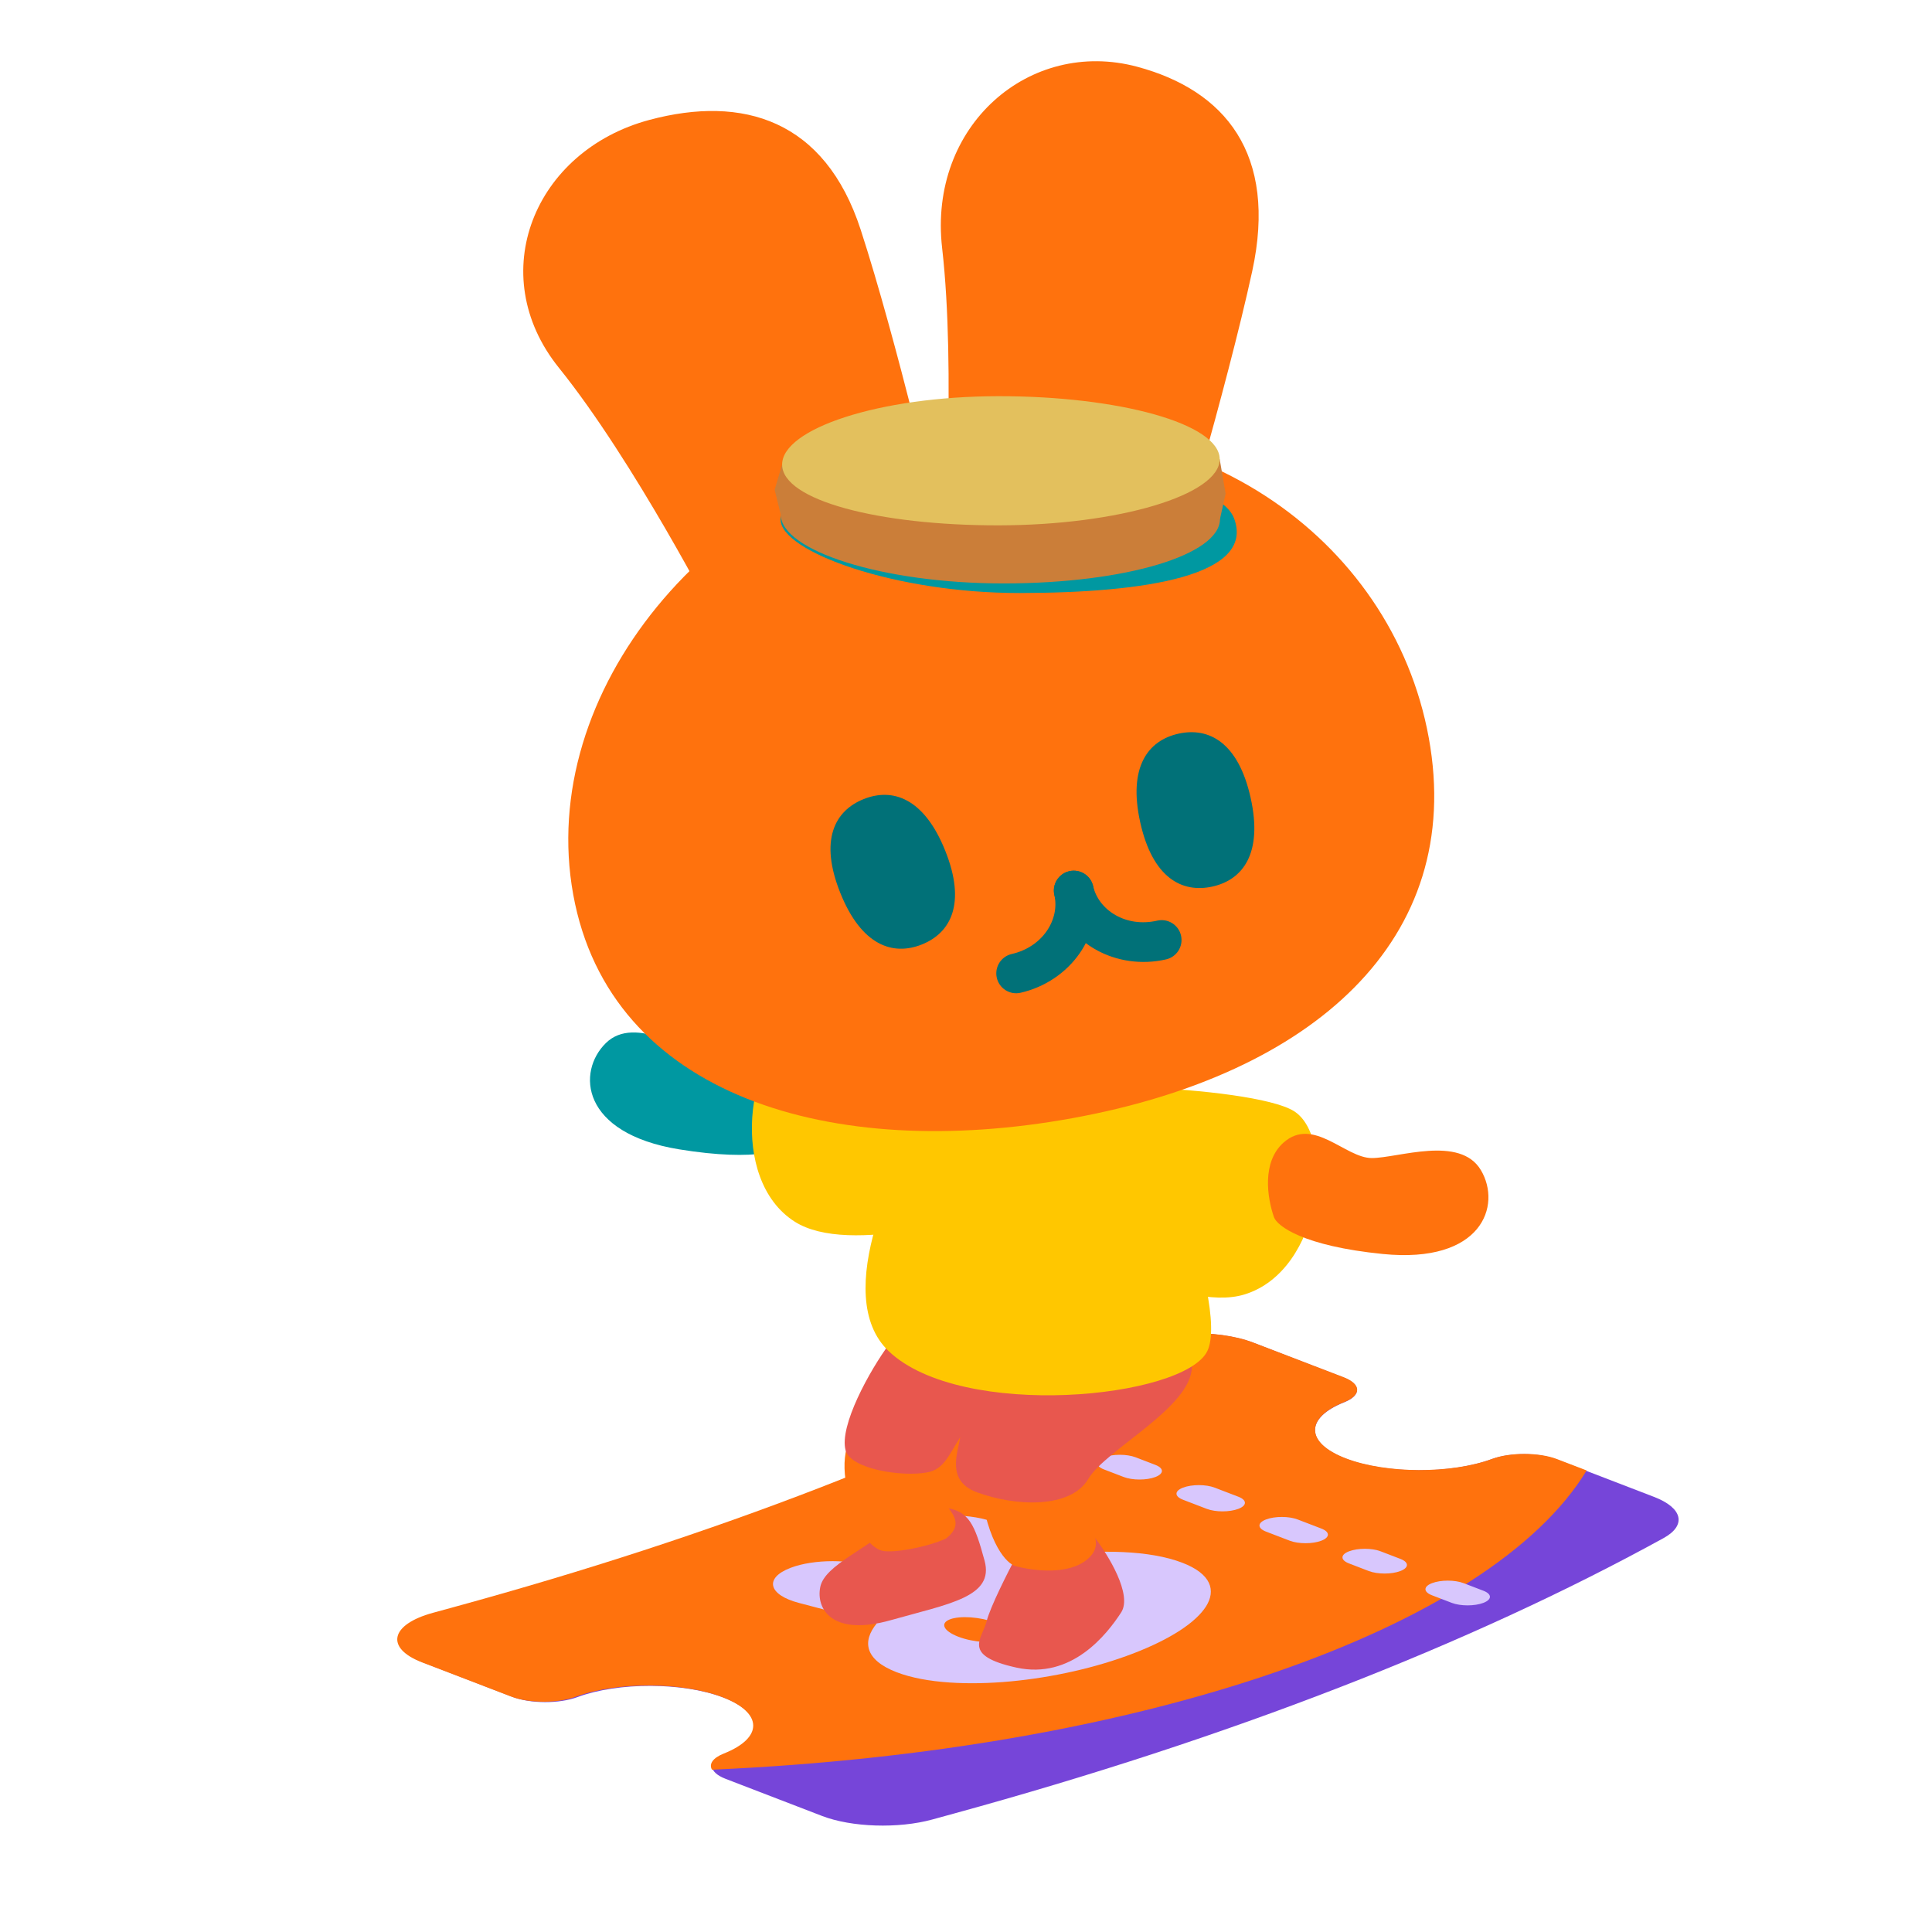
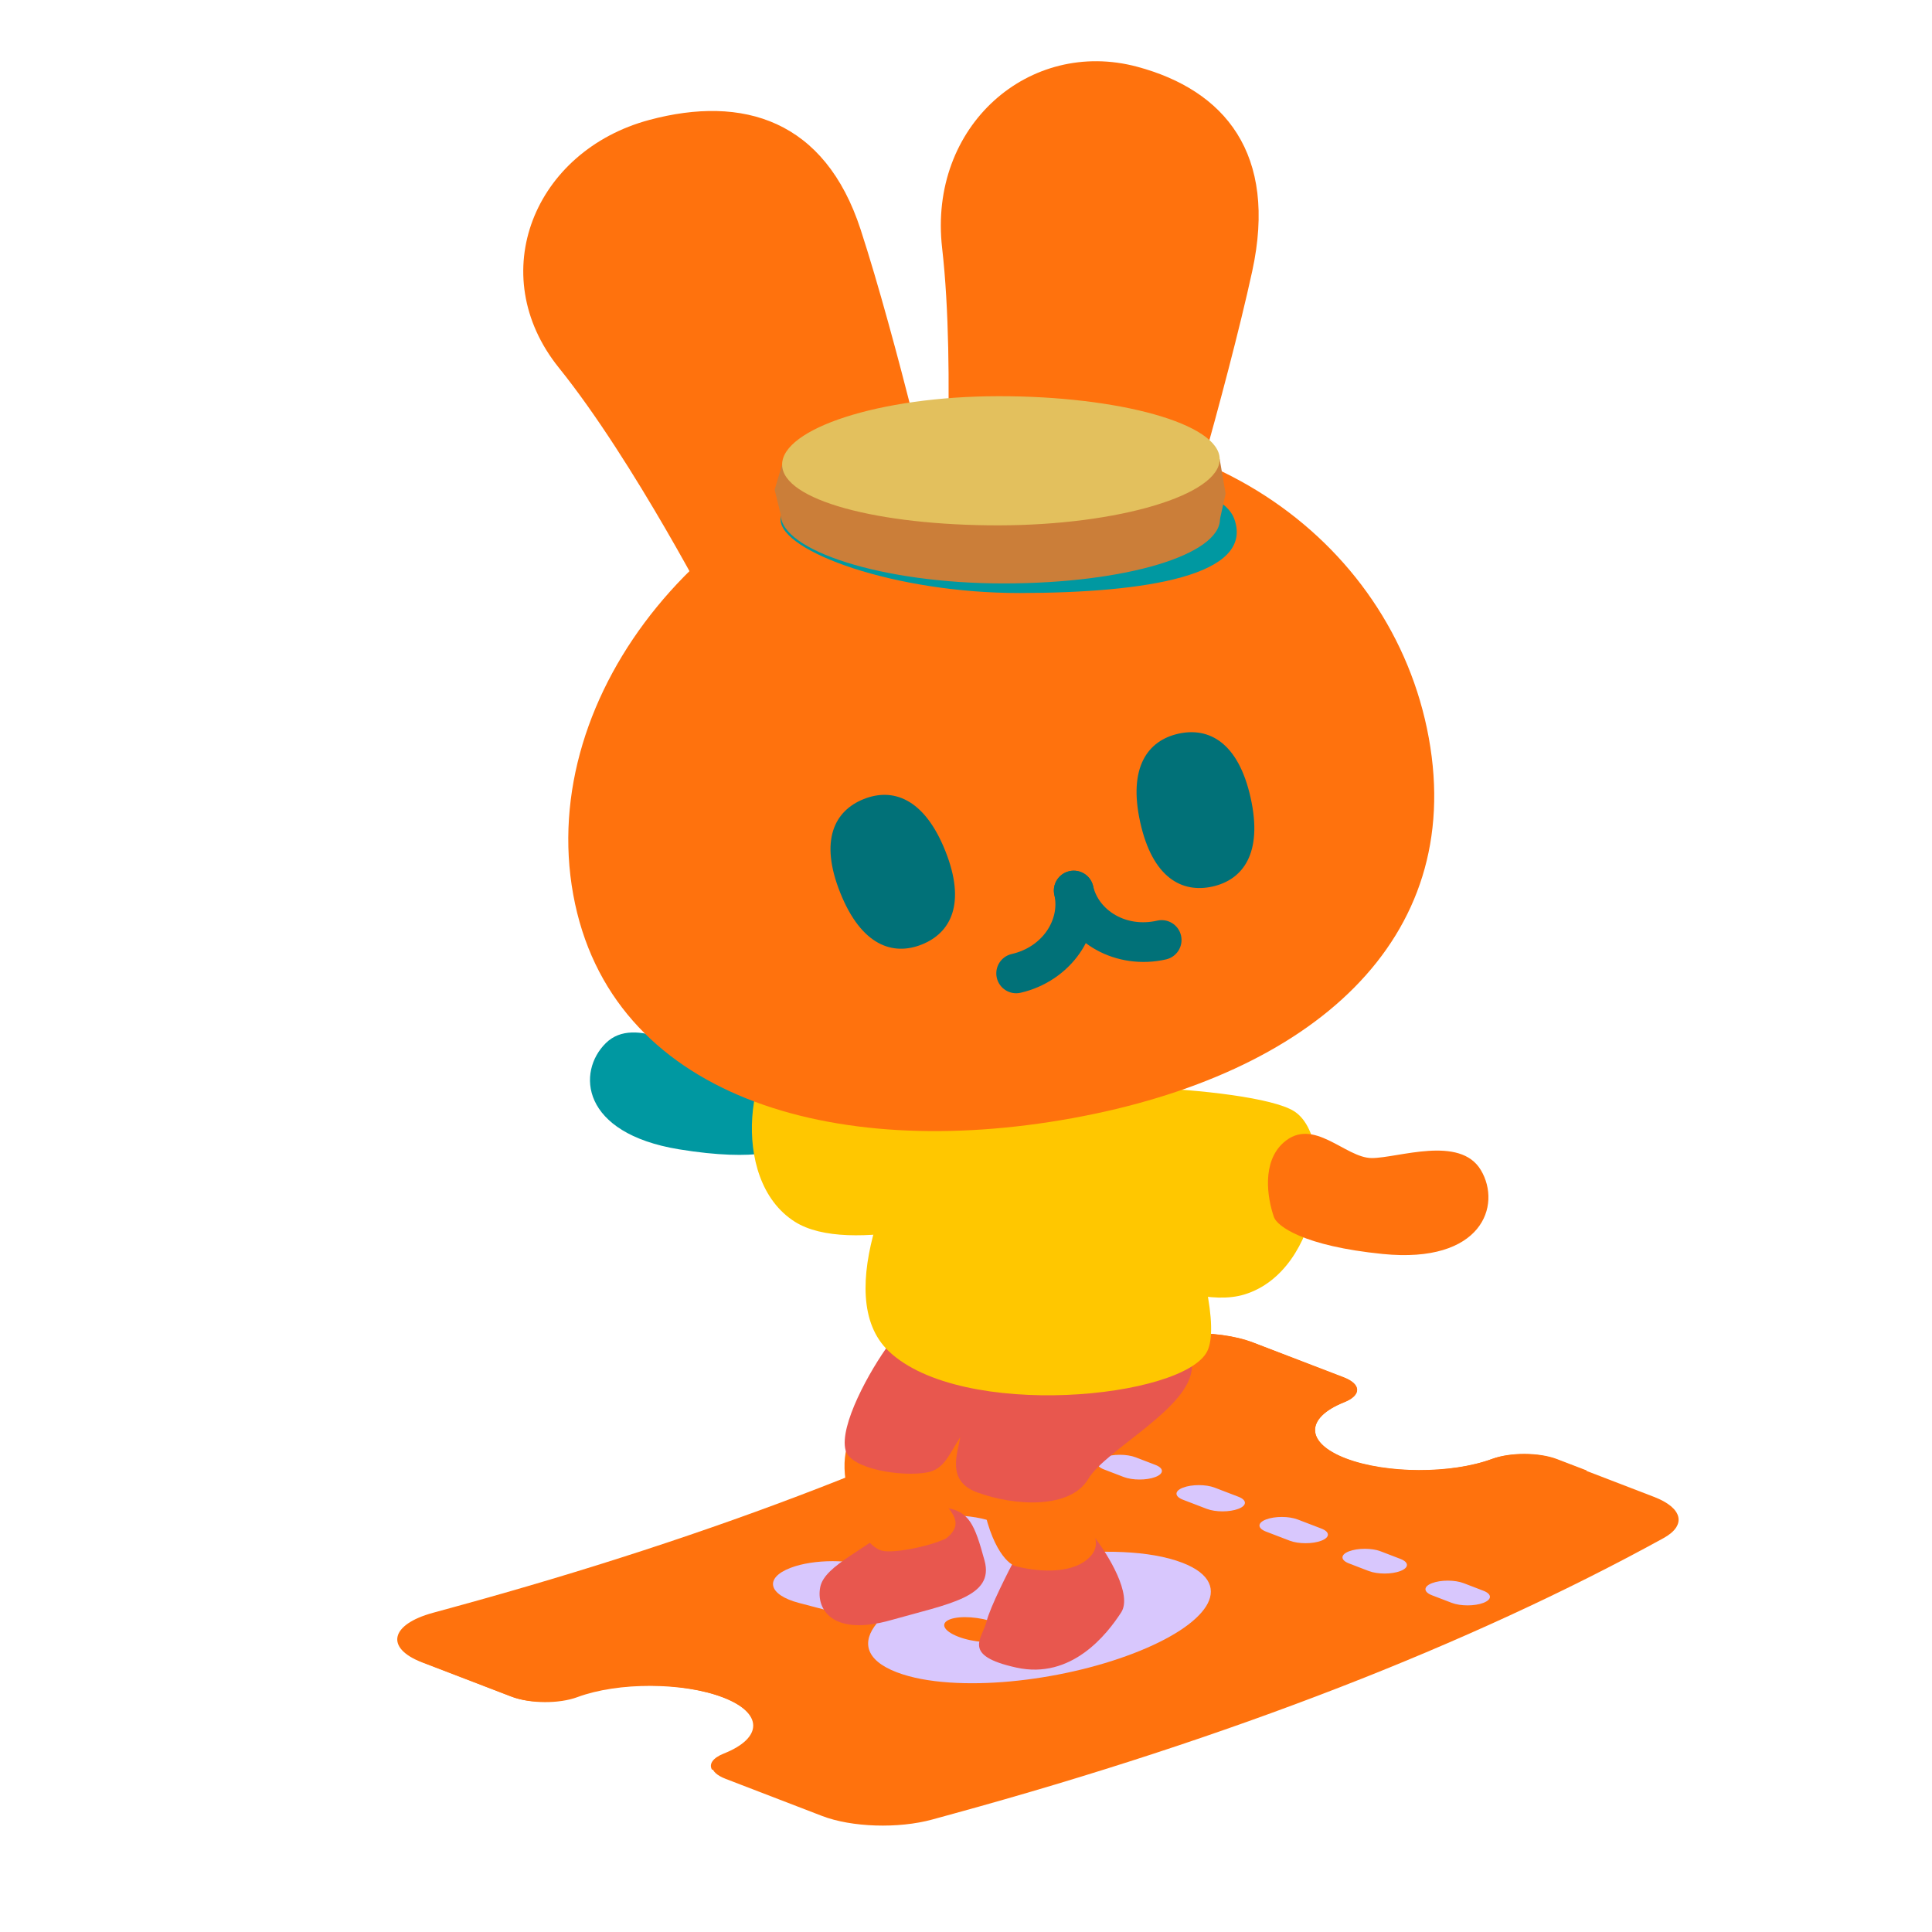
<svg xmlns="http://www.w3.org/2000/svg" width="192" height="192" fill="none" viewBox="0 0 192 192">
-   <path fill="#7645D9" d="M72.11 176.779C70.34 176.098 70.315 174.997 72.054 174.304C75.976 172.742 75.933 170.251 71.924 168.709C67.915 167.167 61.441 167.15 57.379 168.659C55.579 169.328 52.716 169.318 50.946 168.637L42.13 165.245C38.447 163.829 38.955 161.478 43.195 160.315L45.326 159.73C71.21 152.629 93.752 143.879 111.982 133.858C114.916 132.246 120.925 132.043 124.543 133.435L133.516 136.887C135.284 137.567 135.312 138.667 133.579 139.36C129.671 140.922 129.72 143.409 133.724 144.949C137.728 146.49 144.191 146.508 148.253 145.005C150.055 144.338 152.912 144.349 154.68 145.029L164.381 148.761C167.235 149.859 167.629 151.588 165.314 152.86C146.026 163.462 122.175 172.719 94.789 180.233L92.66 180.818C89.273 181.747 84.636 181.598 81.695 180.467L72.11 176.779Z" />
+   <path fill="#FF720D" d="M72.11 176.779C70.34 176.098 70.315 174.997 72.054 174.304C75.976 172.742 75.933 170.251 71.924 168.709C67.915 167.167 61.441 167.15 57.379 168.659C55.579 169.328 52.716 169.318 50.946 168.637L42.13 165.245C38.447 163.829 38.955 161.478 43.195 160.315L45.326 159.73C71.21 152.629 93.752 143.879 111.982 133.858C114.916 132.246 120.925 132.043 124.543 133.435L133.516 136.887C135.284 137.567 135.312 138.667 133.579 139.36C129.671 140.922 129.72 143.409 133.724 144.949C137.728 146.49 144.191 146.508 148.253 145.005C150.055 144.338 152.912 144.349 154.68 145.029L164.381 148.761C167.235 149.859 167.629 151.588 165.314 152.86C146.026 163.462 122.175 172.719 94.789 180.233L92.66 180.818C89.273 181.747 84.636 181.598 81.695 180.467L72.11 176.779Z" />
  <path fill="#FF720D" fill-rule="evenodd" d="M70.756 175.87C70.434 175.311 70.827 174.703 71.938 174.262C75.868 172.7 75.825 170.211 71.808 168.67C67.79 167.128 61.302 167.112 57.233 168.62C55.428 169.288 52.56 169.279 50.786 168.598L41.951 165.208C38.261 163.792 38.77 161.443 43.019 160.281L45.154 159.696C71.092 152.599 93.682 143.854 111.95 133.84C114.89 132.228 120.911 132.026 124.537 133.417L133.529 136.867C135.3 137.547 135.328 138.645 133.592 139.338C129.676 140.9 129.725 143.385 133.737 144.924C137.749 146.464 144.226 146.482 148.297 144.98C150.102 144.314 152.965 144.324 154.737 145.004L157.68 146.133C148.115 161.91 113.479 173.995 70.756 175.87Z" clip-rule="evenodd" />
  <path fill="#D8C7FD" fill-rule="evenodd" d="M104.608 141.661L106.572 142.414C107.439 142.747 107.439 143.287 106.572 143.619C105.704 143.952 104.297 143.952 103.43 143.619L101.466 142.866C100.598 142.533 100.598 141.993 101.466 141.661C102.334 141.328 103.74 141.328 104.608 141.661Z" clip-rule="evenodd" />
  <path fill="#D8C7FD" fill-rule="evenodd" d="M112.856 144.825L114.819 145.579C115.687 145.911 115.687 146.451 114.819 146.784C113.952 147.117 112.545 147.117 111.677 146.784L109.714 146.031C108.846 145.698 108.846 145.158 109.714 144.825C110.581 144.492 111.988 144.492 112.856 144.825Z" clip-rule="evenodd" />
  <path fill="#D8C7FD" fill-rule="evenodd" d="M123.067 149.948C122.199 150.281 120.793 150.281 119.925 149.948L117.569 149.044C116.701 148.711 116.701 148.172 117.569 147.839C118.436 147.506 119.843 147.506 120.71 147.839L123.067 148.743C123.935 149.076 123.935 149.616 123.067 149.948Z" clip-rule="evenodd" />
  <path fill="#D8C7FD" fill-rule="evenodd" d="M131.315 153.113C130.447 153.446 129.04 153.446 128.173 153.113L125.816 152.209C124.949 151.876 124.949 151.336 125.816 151.003C126.684 150.67 128.091 150.67 128.958 151.003L131.315 151.907C132.182 152.24 132.182 152.78 131.315 153.113Z" clip-rule="evenodd" />
  <path fill="#D8C7FD" fill-rule="evenodd" d="M137.206 154.168L139.169 154.921C140.037 155.254 140.037 155.794 139.169 156.127C138.302 156.46 136.895 156.46 136.027 156.127L134.064 155.373C133.196 155.04 133.196 154.501 134.064 154.168C134.931 153.835 136.338 153.835 137.206 154.168Z" clip-rule="evenodd" />
  <path fill="#D8C7FD" fill-rule="evenodd" d="M145.453 157.332L147.417 158.086C148.285 158.419 148.285 158.958 147.417 159.291C146.549 159.624 145.143 159.624 144.275 159.291L142.311 158.538C141.444 158.205 141.444 157.665 142.311 157.332C143.179 156.999 144.586 156.999 145.453 157.332Z" clip-rule="evenodd" />
  <path fill="#D8C7FD" fill-rule="evenodd" d="M90.394 154.487C88.08 153.599 88.08 152.159 90.394 151.271C93.017 150.265 97.377 150.42 99.473 151.594L104.753 154.55C109.36 153.982 114.25 154.058 117.491 155.301C120.403 156.419 120.845 158.066 119.858 159.635C118.859 161.222 116.334 162.894 112.621 164.319C108.909 165.744 104.551 166.712 100.414 167.096C96.323 167.474 92.031 167.305 89.118 166.187C85.896 164.951 85.684 163.089 87.133 161.331L79.397 159.297C76.337 158.493 75.934 156.82 78.556 155.813C80.871 154.925 84.623 154.925 86.937 155.813L92.298 157.87C92.829 157.632 93.392 157.397 93.987 157.169C94.562 156.949 95.15 156.74 95.751 156.542L90.394 154.487Z" clip-rule="evenodd" />
  <path fill="#FF720D" d="M98.9 161.249C100.372 161.813 100.745 162.586 99.733 162.974C98.721 163.363 96.708 163.22 95.236 162.655C93.764 162.09 93.391 161.317 94.403 160.929C95.415 160.541 97.428 160.684 98.9 161.249Z" />
  <path fill="#FF720D" d="M108.562 157.542C110.034 158.107 110.407 158.879 109.395 159.267C108.383 159.656 106.369 159.513 104.897 158.948C103.425 158.383 103.052 157.61 104.064 157.222C105.076 156.834 107.09 156.977 108.562 157.542Z" />
  <path fill="#E8574E" d="M111.419 160.243C112.558 158.49 110.14 154.544 108.788 152.791L101.007 154.654C100.167 156.225 98.399 159.717 98.049 161.12C97.61 162.873 95.528 164.517 101.007 165.723C106.487 166.928 109.994 162.435 111.419 160.243Z" />
  <path fill="#E8574E" d="M81.515 157.723C81.953 155.531 86.118 153.996 89.844 150.818C90.392 150.38 91.97 149.569 93.899 149.832C96.31 150.161 96.858 151.476 97.844 155.092C98.831 158.709 94.337 159.367 88.529 161.01C82.72 162.654 81.077 159.914 81.515 157.723Z" />
  <path fill="#FF720D" d="M93.224 147.851C93.224 149.614 96.544 150.917 94.008 152.901C92.062 153.777 88.748 154.377 87.652 154.106C86.792 153.894 84.794 152.405 84.033 147.116C83.082 140.505 88.681 139.183 92.062 140.579C95.442 141.974 93.224 146.088 93.224 147.851Z" />
  <path fill="#FF720D" d="M106.594 148.547C106.594 150.468 110.609 152.789 108.073 154.95C106.214 156.534 102.794 156.133 100.934 155.645C100.074 155.413 98.164 153.509 97.403 147.747C96.453 140.544 102.052 139.103 105.432 140.624C108.813 142.144 106.594 146.626 106.594 148.547Z" />
  <path fill="#E8574E" d="M84.035 144.133C83.378 141.722 86.41 136.206 88.419 133.503C98.246 132.955 118.447 129.338 118.447 135.804C118.447 139.872 109.899 144.024 108.146 146.983C106.392 149.942 100.913 149.722 97.077 148.298C94.008 147.158 95.177 144.389 95.433 142.818C94.243 144.669 93.815 146.011 92.145 146.325C89.663 146.792 84.548 146.012 84.035 144.133Z" />
  <path fill="#FFC700" d="M88.31 134.27C82.523 128.747 89.04 115.237 93.022 109.173C96.931 108.333 105.625 106.653 109.132 106.653C113.516 106.653 122.283 129.557 119.982 134.27C117.68 138.982 95.543 141.174 88.31 134.27Z" />
  <path fill="#FFC700" d="M123.669 128.643C117.44 130.546 105.397 123.297 100.154 119.434C99.946 116.965 99.665 111.523 100.206 109.503C100.882 106.978 124.36 107.857 128.556 110.402C132.753 112.947 131.454 126.264 123.669 128.643Z" />
  <path fill="#FF720D" d="M136.322 115.086C133.692 115.086 130.514 110.921 127.555 113.551C125.385 115.48 125.934 119.028 126.604 120.958C126.921 121.85 129.527 123.831 137.418 124.62C147.281 125.607 149.254 119.798 147.172 116.291C145.09 112.784 138.952 115.086 136.322 115.086Z" />
  <path fill="#0098A1" d="M71.012 105.293C73.552 105.973 77.7 102.773 79.878 106.08C81.474 108.504 80.025 111.79 78.879 113.48C78.342 114.259 75.312 115.499 67.486 114.219C57.703 112.619 57.301 106.498 60.22 103.649C63.139 100.801 68.471 104.612 71.012 105.293Z" />
  <path fill="#FFC700" d="M78.993 121.417C84.363 124.814 97.498 120.988 103.394 118.65C104.211 116.354 105.844 111.25 105.844 109.19C105.844 106.617 83.575 101.469 78.993 102.82C74.411 104.171 72.28 117.17 78.993 121.417Z" />
  <path fill="#FF720D" d="M55.542 36.549C48.053 27.247 53.098 14.981 64.531 11.918C73.847 9.421 81.98 11.921 85.528 22.81C89.077 33.7 93.373 52.087 93.373 52.087C94.976 58.069 90.968 64.34 84.422 66.094C79.271 67.474 73.896 65.656 71.121 61.596C71.121 61.596 63.03 45.852 55.542 36.549Z" />
  <path fill="#FF720D" d="M93.628 24.655C92.23 12.466 102.337 3.772 113.011 6.632C121.708 8.963 126.987 15.265 124.444 26.953C121.901 38.642 116.249 57.539 116.249 57.539C114.574 63.788 108.263 67.526 102.151 65.889C97.343 64.6 93.935 60.283 93.721 55.208C93.721 55.208 95.026 36.845 93.628 24.655Z" />
  <path fill="#FF720D" d="M141.993 73.337C145.64 93.399 130.444 106.784 106.56 111.125C82.676 115.467 60.613 108.961 56.966 88.899C53.319 68.837 70.38 47.827 94.264 43.485C118.148 39.144 138.346 53.275 141.993 73.337Z" />
  <path fill="#017178" fill-rule="evenodd" d="M106.266 86.579C107.33 86.335 108.39 86.999 108.634 88.063C109.749 92.924 106.307 97.54 101.428 98.659C100.365 98.903 99.305 98.239 99.061 97.175C98.817 96.112 99.481 95.052 100.545 94.808C103.651 94.096 105.332 91.343 104.782 88.946C104.539 87.882 105.203 86.823 106.266 86.579Z" clip-rule="evenodd" />
  <path fill="#017178" fill-rule="evenodd" d="M106.267 86.579C107.33 86.335 108.39 86.999 108.634 88.062C109.184 90.46 111.897 92.204 115.002 91.492C116.066 91.248 117.126 91.913 117.369 92.976C117.613 94.04 116.949 95.099 115.885 95.343C111.007 96.462 105.897 93.807 104.783 88.946C104.539 87.882 105.203 86.823 106.267 86.579Z" clip-rule="evenodd" />
  <path fill="#017178" d="M93.939 84.549C96.035 89.787 94.494 92.709 91.612 93.862C88.731 95.015 85.6 93.963 83.504 88.726C81.407 83.488 82.948 80.567 85.83 79.413C88.711 78.26 91.842 79.312 93.939 84.549Z" />
  <path fill="#017178" d="M124.288 79.289C125.513 84.796 123.522 87.431 120.492 88.105C117.462 88.779 114.542 87.237 113.316 81.73C112.091 76.223 114.082 73.588 117.112 72.913C120.142 72.239 123.063 73.782 124.288 79.289Z" />
  <path fill="#0098A1" d="M122.647 51.529C124.747 57.212 113.819 58.919 101.35 58.934C88.88 58.948 77.58 54.795 77.576 51.639C77.572 48.483 87.862 46.309 100.332 46.294C112.802 46.28 121.481 48.371 122.647 51.529Z" />
  <path fill="#CB7E39" d="M121.243 51.574C121.247 55.118 111.959 57.967 99.798 57.981C87.637 57.996 77.594 54.689 77.59 51.145C77.586 47.6 87.621 45.161 99.783 45.146C111.944 45.132 121.238 48.029 121.243 51.574Z" />
  <path fill="#CB7E39" d="M121.213 45.636L77.726 46.169L76.983 48.666L77.59 51.145L121.242 51.574L121.8 49.058L121.213 45.636Z" />
  <path fill="#E3C05D" d="M121.213 45.636C121.217 49.181 111.167 52.194 99.241 52.209C87.316 52.223 77.73 49.713 77.726 46.169C77.722 42.625 87.301 39.388 99.226 39.373C111.152 39.359 121.209 42.092 121.213 45.636Z" />
</svg>
